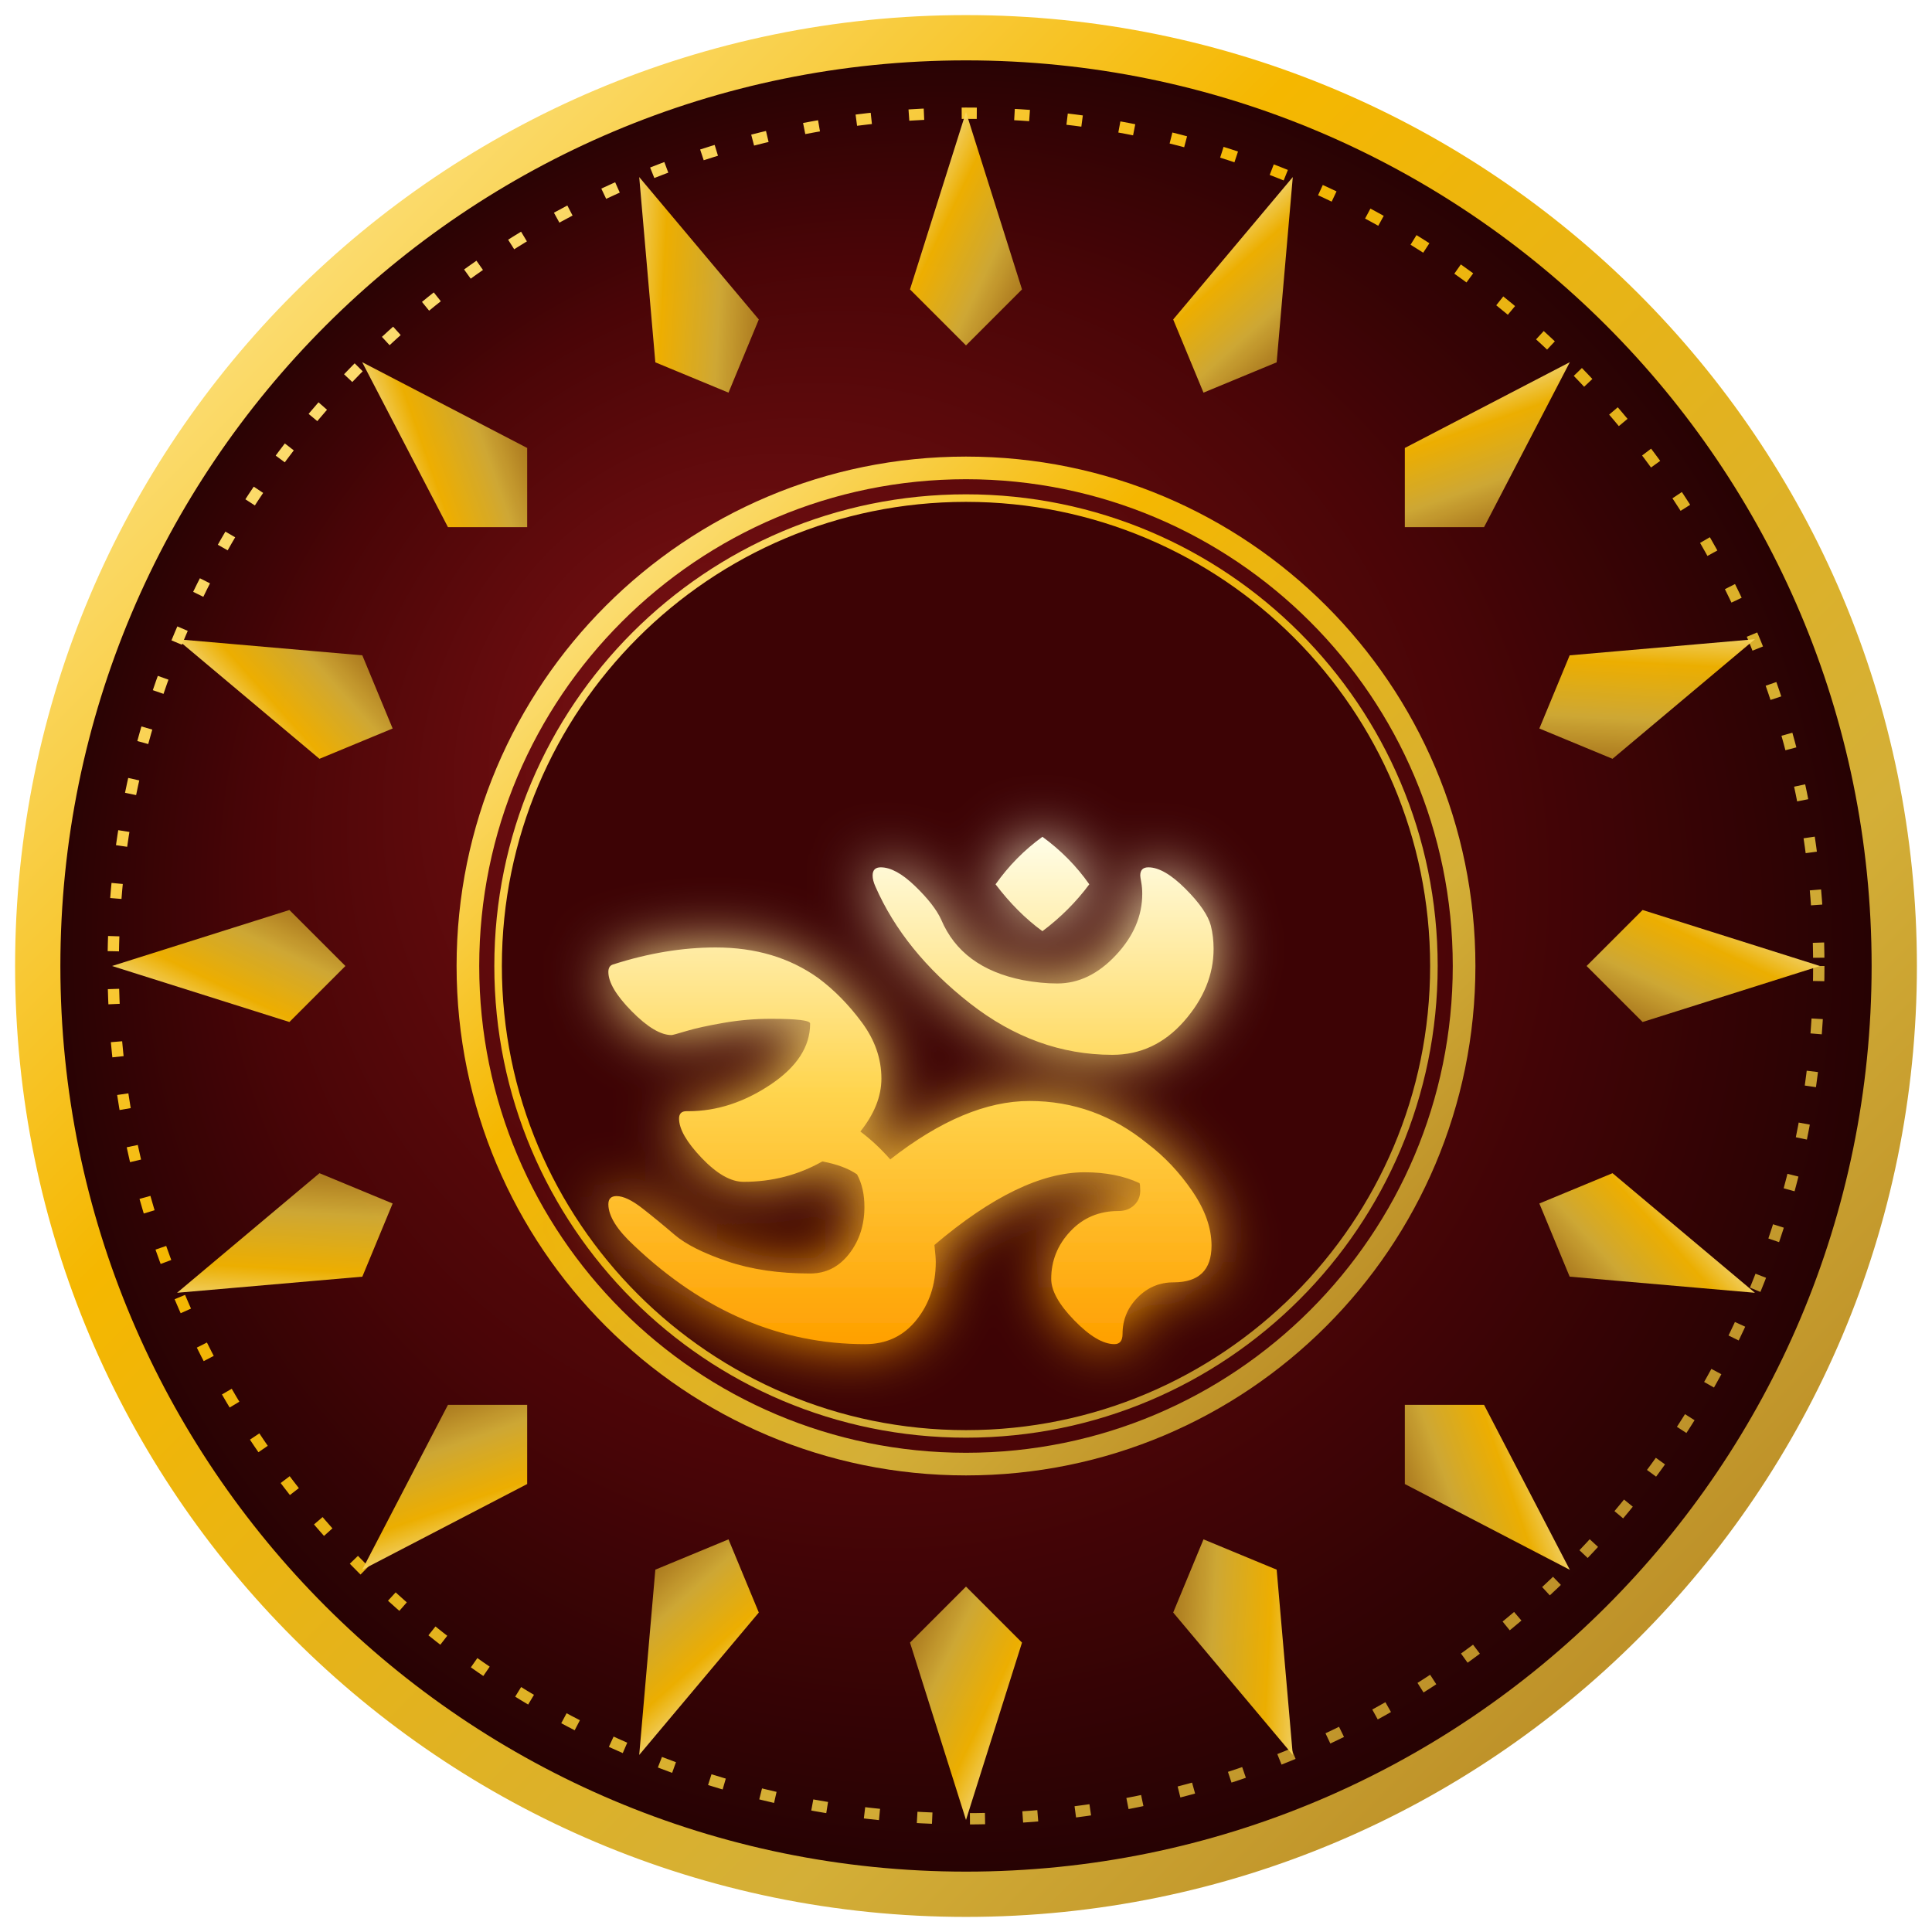
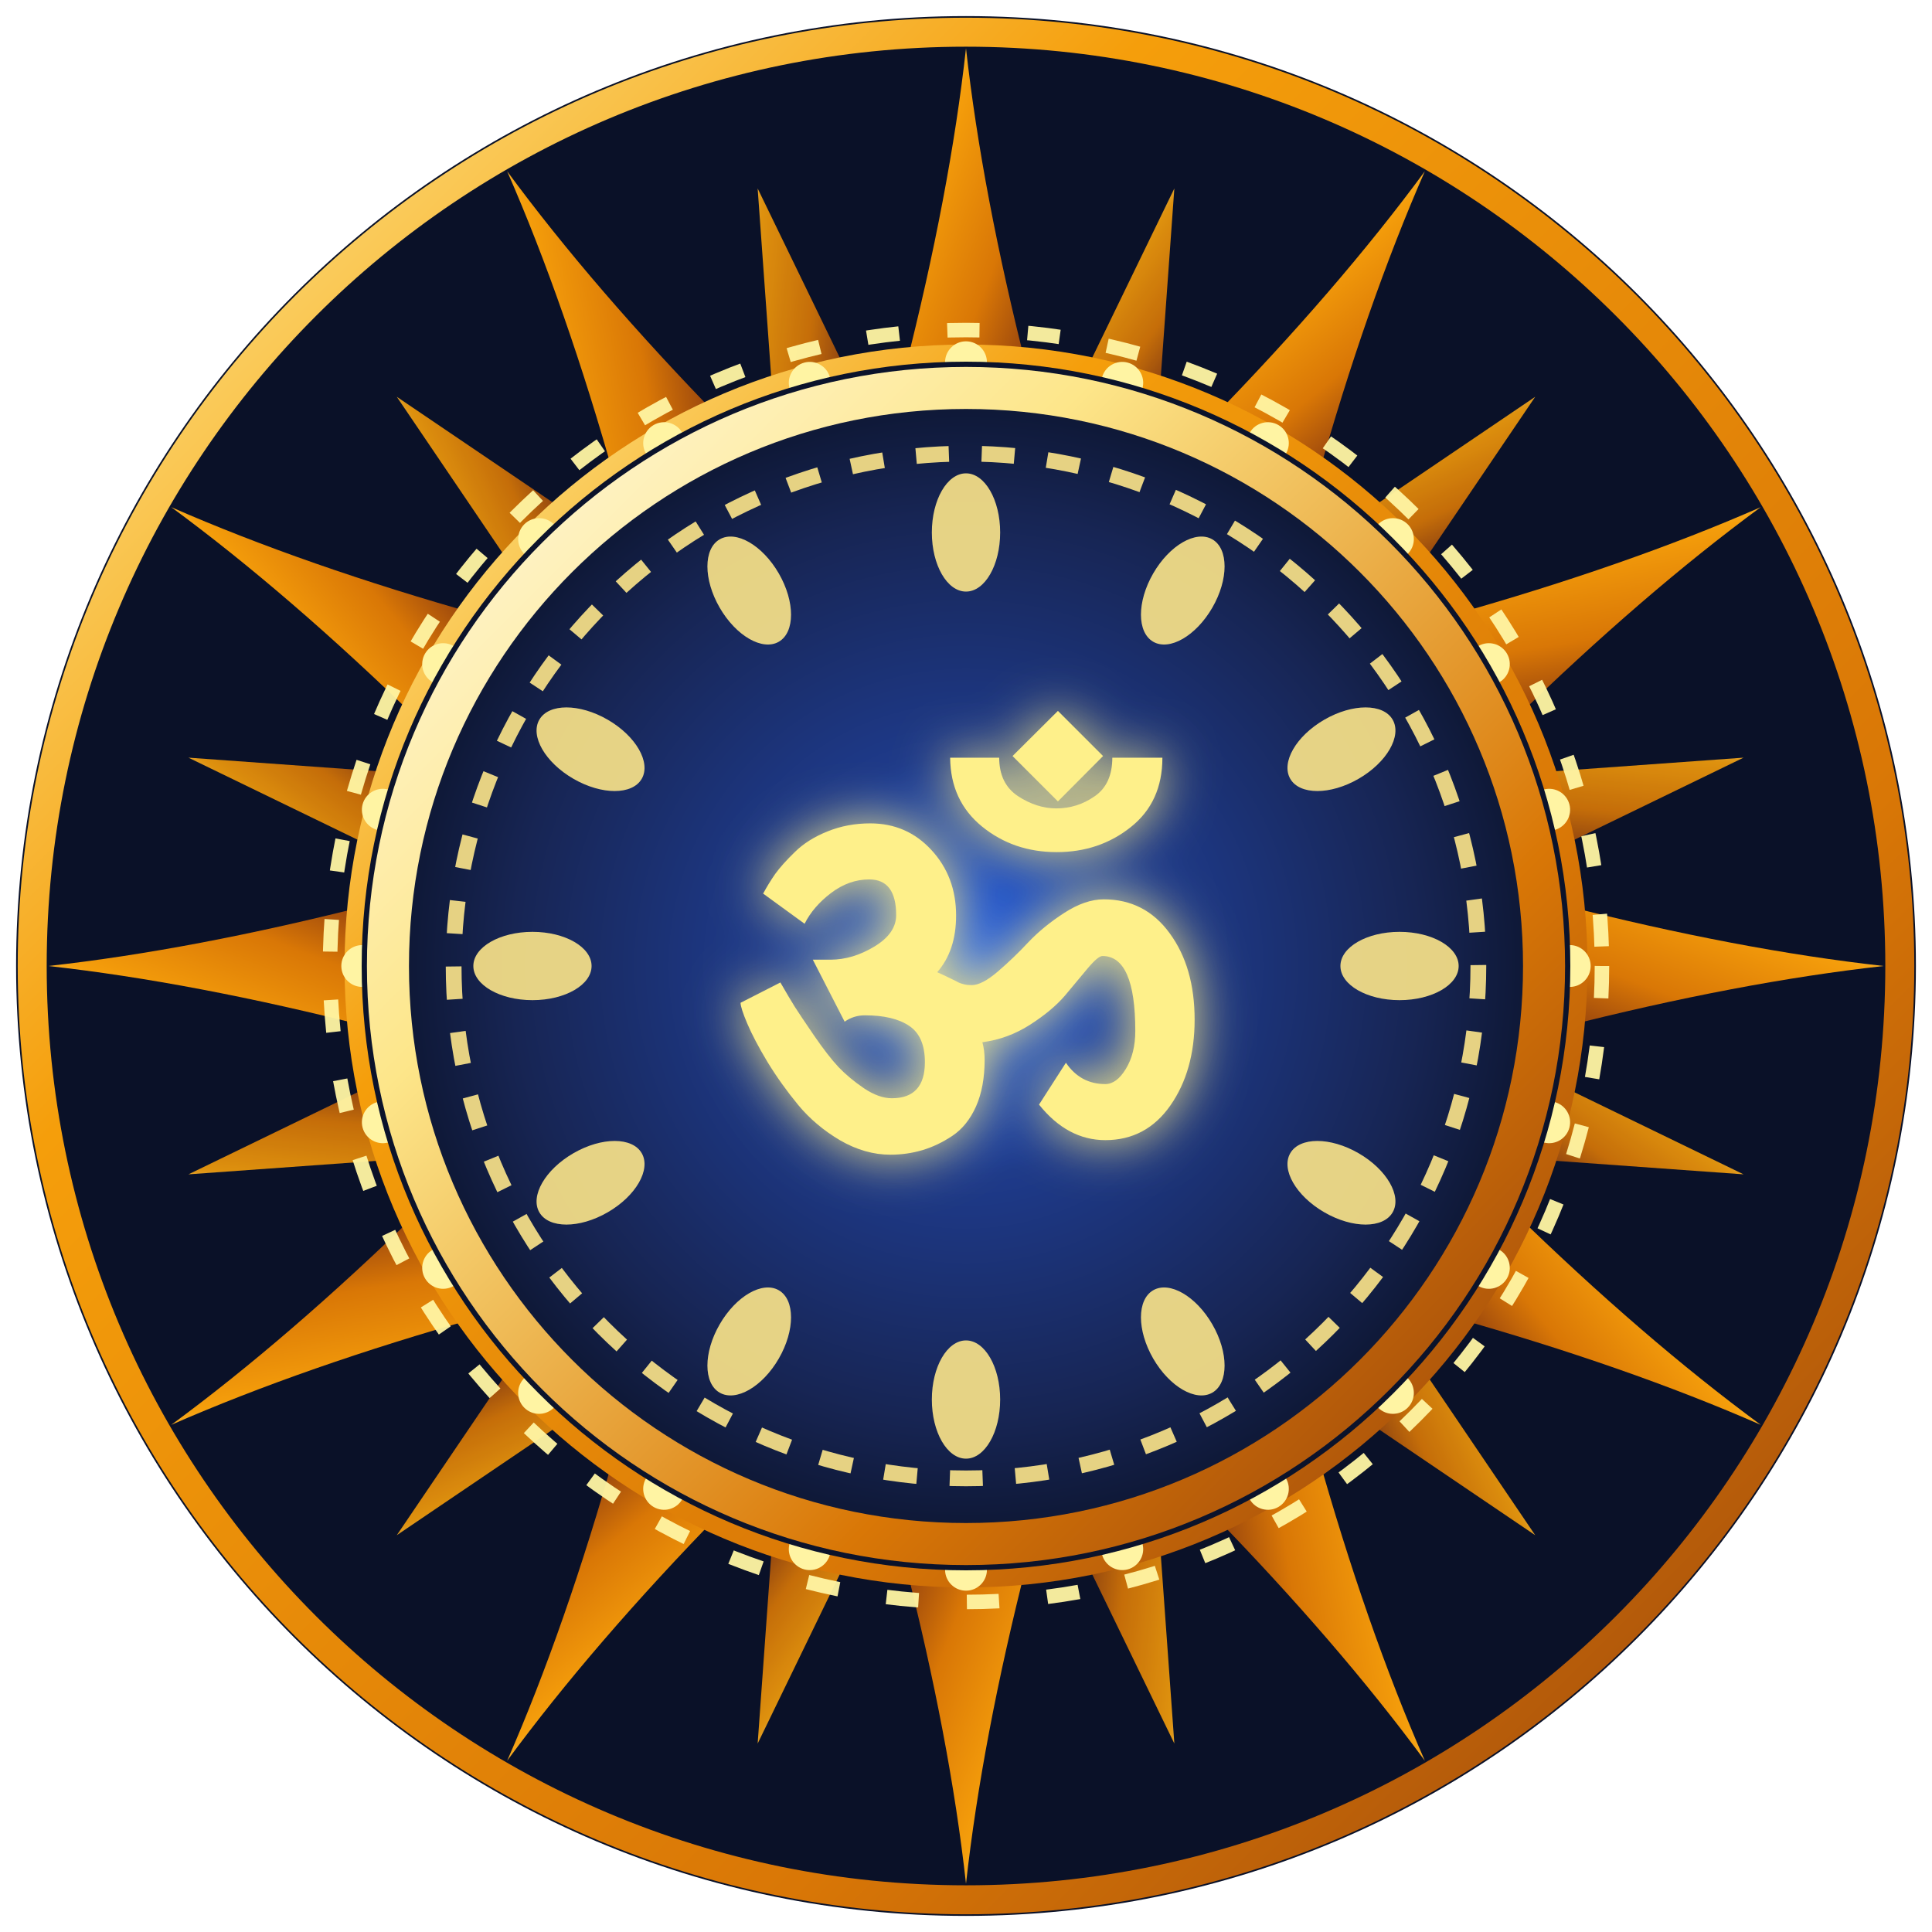
- <svg xmlns="http://www.w3.org/2000/svg" viewBox="0 0 512 512" width="100%" height="100%">
+ <svg xmlns="http://www.w3.org/2000/svg" viewBox="0 0 120 120" width="100%" height="100%">
  <defs>
-     <radialGradient id="bgGrad" cx="50%" cy="50%" r="50%" fx="35%" fy="35%">
-       <stop offset="0%" stop-color="#7B1113" />
-       <stop offset="65%" stop-color="#4A0507" />
-       <stop offset="100%" stop-color="#240203" />
+     <linearGradient id="sunGoldGrad" x1="0%" y1="0%" x2="100%" y2="100%">
+       <stop offset="0%" stop-color="#FFF4A3" />
+       <stop offset="30%" stop-color="#F59E0B" />
+       <stop offset="70%" stop-color="#D97706" />
+       <stop offset="100%" stop-color="#92400E" />
+     </linearGradient>
+     <radialGradient id="innerCrestGrad" cx="50%" cy="50%" r="50%">
+       <stop offset="0%" stop-color="#2563EB" />
+       <stop offset="35%" stop-color="#1E3A8A" />
+       <stop offset="75%" stop-color="#172554" />
+       <stop offset="100%" stop-color="#0B132B" />
    </radialGradient>
-     <linearGradient id="goldGrad" x1="0%" y1="0%" x2="100%" y2="100%">
-       <stop offset="0%" stop-color="#FFF4B8" />
-       <stop offset="35%" stop-color="#F5B700" />
-       <stop offset="70%" stop-color="#D4AF37" />
-       <stop offset="100%" stop-color="#AA771C" />
+     <linearGradient id="innerGoldRim" x1="0%" y1="0%" x2="100%" y2="100%">
+       <stop offset="0%" stop-color="#FFFBEB" />
+       <stop offset="30%" stop-color="#FDE68A" />
+       <stop offset="70%" stop-color="#D97706" />
+       <stop offset="100%" stop-color="#92400E" />
    </linearGradient>
-     <linearGradient id="brightGold" x1="0%" y1="0%" x2="0%" y2="100%">
-       <stop offset="0%" stop-color="#FFFDE7" />
-       <stop offset="50%" stop-color="#FFD54F" />
-       <stop offset="100%" stop-color="#FFA000" />
-     </linearGradient>
-     <filter id="glow" x="-20%" y="-20%" width="140%" height="140%">
-       <feGaussianBlur stdDeviation="8" result="blur" />
-       <feComposite in="SourceGraphic" in2="blur" operator="over" />
+     <filter id="omGlow" x="-25%" y="-25%" width="150%" height="150%">
+       <feDropShadow dx="0" dy="0" stdDeviation="2" flood-color="#FEF08A" flood-opacity="0.95" />
    </filter>
  </defs>
-   <circle cx="256" cy="256" r="246" fill="url(#bgGrad)" stroke="url(#goldGrad)" stroke-width="12" />
-   <circle cx="256" cy="256" r="226" fill="none" stroke="url(#goldGrad)" stroke-width="3" stroke-dasharray="4, 10" />
-   <g transform="translate(256, 256)" stroke="url(#goldGrad)" stroke-width="5" fill="url(#goldGrad)" opacity="0.95">
-     <path d="M 0,-218 L 12,-180 L 0,-168 L -12,-180 Z" />
-     <path d="M 0,-218 L 12,-180 L 0,-168 L -12,-180 Z" transform="rotate(22.5)" />
-     <path d="M 0,-218 L 12,-180 L 0,-168 L -12,-180 Z" transform="rotate(45)" />
-     <path d="M 0,-218 L 12,-180 L 0,-168 L -12,-180 Z" transform="rotate(67.5)" />
-     <path d="M 0,-218 L 12,-180 L 0,-168 L -12,-180 Z" transform="rotate(90)" />
-     <path d="M 0,-218 L 12,-180 L 0,-168 L -12,-180 Z" transform="rotate(112.5)" />
-     <path d="M 0,-218 L 12,-180 L 0,-168 L -12,-180 Z" transform="rotate(135)" />
-     <path d="M 0,-218 L 12,-180 L 0,-168 L -12,-180 Z" transform="rotate(157.5)" />
-     <path d="M 0,-218 L 12,-180 L 0,-168 L -12,-180 Z" transform="rotate(180)" />
-     <path d="M 0,-218 L 12,-180 L 0,-168 L -12,-180 Z" transform="rotate(202.5)" />
-     <path d="M 0,-218 L 12,-180 L 0,-168 L -12,-180 Z" transform="rotate(225)" />
-     <path d="M 0,-218 L 12,-180 L 0,-168 L -12,-180 Z" transform="rotate(247.5)" />
-     <path d="M 0,-218 L 12,-180 L 0,-168 L -12,-180 Z" transform="rotate(270)" />
-     <path d="M 0,-218 L 12,-180 L 0,-168 L -12,-180 Z" transform="rotate(292.5)" />
-     <path d="M 0,-218 L 12,-180 L 0,-168 L -12,-180 Z" transform="rotate(315)" />
-     <path d="M 0,-218 L 12,-180 L 0,-168 L -12,-180 Z" transform="rotate(337.5)" />
-     <line x1="0" y1="-170" x2="0" y2="-130" stroke-width="4" />
-     <line x1="0" y1="-170" x2="0" y2="-130" stroke-width="4" transform="rotate(22.5)" />
-     <line x1="0" y1="-170" x2="0" y2="-130" stroke-width="4" transform="rotate(45)" />
-     <line x1="0" y1="-170" x2="0" y2="-130" stroke-width="4" transform="rotate(67.5)" />
-     <line x1="0" y1="-170" x2="0" y2="-130" stroke-width="4" transform="rotate(90)" />
-     <line x1="0" y1="-170" x2="0" y2="-130" stroke-width="4" transform="rotate(112.5)" />
-     <line x1="0" y1="-170" x2="0" y2="-130" stroke-width="4" transform="rotate(135)" />
-     <line x1="0" y1="-170" x2="0" y2="-130" stroke-width="4" transform="rotate(157.5)" />
-     <line x1="0" y1="-170" x2="0" y2="-130" stroke-width="4" transform="rotate(180)" />
-     <line x1="0" y1="-170" x2="0" y2="-130" stroke-width="4" transform="rotate(202.5)" />
-     <line x1="0" y1="-170" x2="0" y2="-130" stroke-width="4" transform="rotate(225)" />
-     <line x1="0" y1="-170" x2="0" y2="-130" stroke-width="4" transform="rotate(247.5)" />
-     <line x1="0" y1="-170" x2="0" y2="-130" stroke-width="4" transform="rotate(270)" />
-     <line x1="0" y1="-170" x2="0" y2="-130" stroke-width="4" transform="rotate(292.5)" />
-     <line x1="0" y1="-170" x2="0" y2="-130" stroke-width="4" transform="rotate(315)" />
-     <line x1="0" y1="-170" x2="0" y2="-130" stroke-width="4" transform="rotate(337.5)" />
+   <circle cx="60" cy="60" r="59" fill="#0A1128" />
+   <circle cx="60" cy="60" r="58" fill="none" stroke="url(#sunGoldGrad)" stroke-width="1.8" />
+   <g transform="translate(60,60)">
+     <path d="M -3.8 -37 Q -1 -48 0 -57 Q 1 -48 3.8 -37 Z" fill="url(#sunGoldGrad)" transform="rotate(0)" />
+     <path d="M -2.5 -37 L 0 -50 L 2.5 -37 Z" fill="url(#sunGoldGrad)" opacity="0.9" transform="rotate(15)" />
+     <path d="M -3.8 -37 Q -1 -48 0 -57 Q 1 -48 3.8 -37 Z" fill="url(#sunGoldGrad)" transform="rotate(30)" />
+     <path d="M -2.5 -37 L 0 -50 L 2.5 -37 Z" fill="url(#sunGoldGrad)" opacity="0.9" transform="rotate(45)" />
+     <path d="M -3.8 -37 Q -1 -48 0 -57 Q 1 -48 3.8 -37 Z" fill="url(#sunGoldGrad)" transform="rotate(60)" />
+     <path d="M -2.5 -37 L 0 -50 L 2.5 -37 Z" fill="url(#sunGoldGrad)" opacity="0.9" transform="rotate(75)" />
+     <path d="M -3.8 -37 Q -1 -48 0 -57 Q 1 -48 3.8 -37 Z" fill="url(#sunGoldGrad)" transform="rotate(90)" />
+     <path d="M -2.5 -37 L 0 -50 L 2.5 -37 Z" fill="url(#sunGoldGrad)" opacity="0.9" transform="rotate(105)" />
+     <path d="M -3.8 -37 Q -1 -48 0 -57 Q 1 -48 3.8 -37 Z" fill="url(#sunGoldGrad)" transform="rotate(120)" />
+     <path d="M -2.5 -37 L 0 -50 L 2.5 -37 Z" fill="url(#sunGoldGrad)" opacity="0.9" transform="rotate(135)" />
+     <path d="M -3.8 -37 Q -1 -48 0 -57 Q 1 -48 3.8 -37 Z" fill="url(#sunGoldGrad)" transform="rotate(150)" />
+     <path d="M -2.5 -37 L 0 -50 L 2.5 -37 Z" fill="url(#sunGoldGrad)" opacity="0.9" transform="rotate(165)" />
+     <path d="M -3.8 -37 Q -1 -48 0 -57 Q 1 -48 3.8 -37 Z" fill="url(#sunGoldGrad)" transform="rotate(180)" />
+     <path d="M -2.5 -37 L 0 -50 L 2.5 -37 Z" fill="url(#sunGoldGrad)" opacity="0.9" transform="rotate(195)" />
+     <path d="M -3.8 -37 Q -1 -48 0 -57 Q 1 -48 3.8 -37 Z" fill="url(#sunGoldGrad)" transform="rotate(210)" />
+     <path d="M -2.5 -37 L 0 -50 L 2.5 -37 Z" fill="url(#sunGoldGrad)" opacity="0.9" transform="rotate(225)" />
+     <path d="M -3.8 -37 Q -1 -48 0 -57 Q 1 -48 3.8 -37 Z" fill="url(#sunGoldGrad)" transform="rotate(240)" />
+     <path d="M -2.5 -37 L 0 -50 L 2.5 -37 Z" fill="url(#sunGoldGrad)" opacity="0.9" transform="rotate(255)" />
+     <path d="M -3.8 -37 Q -1 -48 0 -57 Q 1 -48 3.8 -37 Z" fill="url(#sunGoldGrad)" transform="rotate(270)" />
+     <path d="M -2.5 -37 L 0 -50 L 2.5 -37 Z" fill="url(#sunGoldGrad)" opacity="0.9" transform="rotate(285)" />
+     <path d="M -3.8 -37 Q -1 -48 0 -57 Q 1 -48 3.8 -37 Z" fill="url(#sunGoldGrad)" transform="rotate(300)" />
+     <path d="M -2.5 -37 L 0 -50 L 2.5 -37 Z" fill="url(#sunGoldGrad)" opacity="0.9" transform="rotate(315)" />
+     <path d="M -3.8 -37 Q -1 -48 0 -57 Q 1 -48 3.8 -37 Z" fill="url(#sunGoldGrad)" transform="rotate(330)" />
+     <path d="M -2.5 -37 L 0 -50 L 2.5 -37 Z" fill="url(#sunGoldGrad)" opacity="0.9" transform="rotate(345)" />
+     <circle cx="0" cy="0" r="37.5" fill="none" stroke="url(#sunGoldGrad)" stroke-width="2.2" />
+     <circle cx="0" cy="0" r="39.5" fill="none" stroke="#FFF4A3" stroke-width="0.9" stroke-dasharray="2 3" opacity="0.95" />
+     <circle cx="0" cy="-37.5" r="1.3" fill="#FFF4A3" transform="rotate(0)" />
+     <circle cx="0" cy="-37.5" r="1.3" fill="#FFF4A3" transform="rotate(15)" />
+     <circle cx="0" cy="-37.5" r="1.3" fill="#FFF4A3" transform="rotate(30)" />
+     <circle cx="0" cy="-37.5" r="1.3" fill="#FFF4A3" transform="rotate(45)" />
+     <circle cx="0" cy="-37.5" r="1.3" fill="#FFF4A3" transform="rotate(60)" />
+     <circle cx="0" cy="-37.5" r="1.3" fill="#FFF4A3" transform="rotate(75)" />
+     <circle cx="0" cy="-37.5" r="1.3" fill="#FFF4A3" transform="rotate(90)" />
+     <circle cx="0" cy="-37.5" r="1.3" fill="#FFF4A3" transform="rotate(105)" />
+     <circle cx="0" cy="-37.5" r="1.3" fill="#FFF4A3" transform="rotate(120)" />
+     <circle cx="0" cy="-37.5" r="1.3" fill="#FFF4A3" transform="rotate(135)" />
+     <circle cx="0" cy="-37.5" r="1.3" fill="#FFF4A3" transform="rotate(150)" />
+     <circle cx="0" cy="-37.5" r="1.3" fill="#FFF4A3" transform="rotate(165)" />
+     <circle cx="0" cy="-37.5" r="1.3" fill="#FFF4A3" transform="rotate(180)" />
+     <circle cx="0" cy="-37.5" r="1.3" fill="#FFF4A3" transform="rotate(195)" />
+     <circle cx="0" cy="-37.5" r="1.3" fill="#FFF4A3" transform="rotate(210)" />
+     <circle cx="0" cy="-37.5" r="1.3" fill="#FFF4A3" transform="rotate(225)" />
+     <circle cx="0" cy="-37.5" r="1.3" fill="#FFF4A3" transform="rotate(240)" />
+     <circle cx="0" cy="-37.5" r="1.3" fill="#FFF4A3" transform="rotate(255)" />
+     <circle cx="0" cy="-37.5" r="1.3" fill="#FFF4A3" transform="rotate(270)" />
+     <circle cx="0" cy="-37.5" r="1.3" fill="#FFF4A3" transform="rotate(285)" />
+     <circle cx="0" cy="-37.5" r="1.3" fill="#FFF4A3" transform="rotate(300)" />
+     <circle cx="0" cy="-37.5" r="1.3" fill="#FFF4A3" transform="rotate(315)" />
+     <circle cx="0" cy="-37.5" r="1.3" fill="#FFF4A3" transform="rotate(330)" />
+     <circle cx="0" cy="-37.5" r="1.3" fill="#FFF4A3" transform="rotate(345)" />
  </g>
-   <circle cx="256" cy="256" r="132" fill="none" stroke="url(#goldGrad)" stroke-width="6" />
-   <circle cx="256" cy="256" r="124" fill="#3D0305" stroke="url(#goldGrad)" stroke-width="2" />
-   <text x="256" y="296" text-anchor="middle" dominant-baseline="middle" font-family="'Tiro Devanagari Hindi', 'Sanskrit Text', 'Nirmala UI', 'Mangal', 'Georgia', serif" font-size="180" font-weight="900" fill="url(#brightGold)" filter="url(#glow)">ॐ</text>
+   <g transform="translate(60,60) scale(0.816)">
+     <circle cx="0" cy="0" r="46" fill="url(#innerCrestGrad)" />
+     <circle cx="0" cy="0" r="44" fill="none" stroke="url(#innerGoldRim)" stroke-width="3.2" />
+     <circle cx="0" cy="0" r="39" fill="none" stroke="#FDE68A" stroke-width="1.2" stroke-dasharray="2.5 2.5" opacity="0.9" />
+     <ellipse cx="0" cy="-33" rx="2.6" ry="4.5" fill="#FDE68A" opacity="0.9" transform="rotate(0)" />
+     <ellipse cx="0" cy="-33" rx="2.6" ry="4.5" fill="#FDE68A" opacity="0.9" transform="rotate(30)" />
+     <ellipse cx="0" cy="-33" rx="2.6" ry="4.5" fill="#FDE68A" opacity="0.9" transform="rotate(60)" />
+     <ellipse cx="0" cy="-33" rx="2.6" ry="4.5" fill="#FDE68A" opacity="0.9" transform="rotate(90)" />
+     <ellipse cx="0" cy="-33" rx="2.6" ry="4.5" fill="#FDE68A" opacity="0.9" transform="rotate(120)" />
+     <ellipse cx="0" cy="-33" rx="2.6" ry="4.5" fill="#FDE68A" opacity="0.9" transform="rotate(150)" />
+     <ellipse cx="0" cy="-33" rx="2.6" ry="4.5" fill="#FDE68A" opacity="0.9" transform="rotate(180)" />
+     <ellipse cx="0" cy="-33" rx="2.6" ry="4.5" fill="#FDE68A" opacity="0.9" transform="rotate(210)" />
+     <ellipse cx="0" cy="-33" rx="2.6" ry="4.5" fill="#FDE68A" opacity="0.9" transform="rotate(240)" />
+     <ellipse cx="0" cy="-33" rx="2.6" ry="4.5" fill="#FDE68A" opacity="0.9" transform="rotate(270)" />
+     <ellipse cx="0" cy="-33" rx="2.6" ry="4.5" fill="#FDE68A" opacity="0.9" transform="rotate(300)" />
+     <ellipse cx="0" cy="-33" rx="2.6" ry="4.5" fill="#FDE68A" opacity="0.9" transform="rotate(330)" />
+     <text text-anchor="middle" dominant-baseline="central" y="1" font-family="'Nirmala UI', 'Segoe UI Symbol', 'Tiro Devanagari Hindi', 'Cormorant Garamond', sans-serif" font-size="41" font-weight="900" fill="#FEF08A" filter="url(#omGlow)">ॐ</text>
+   </g>
</svg>
